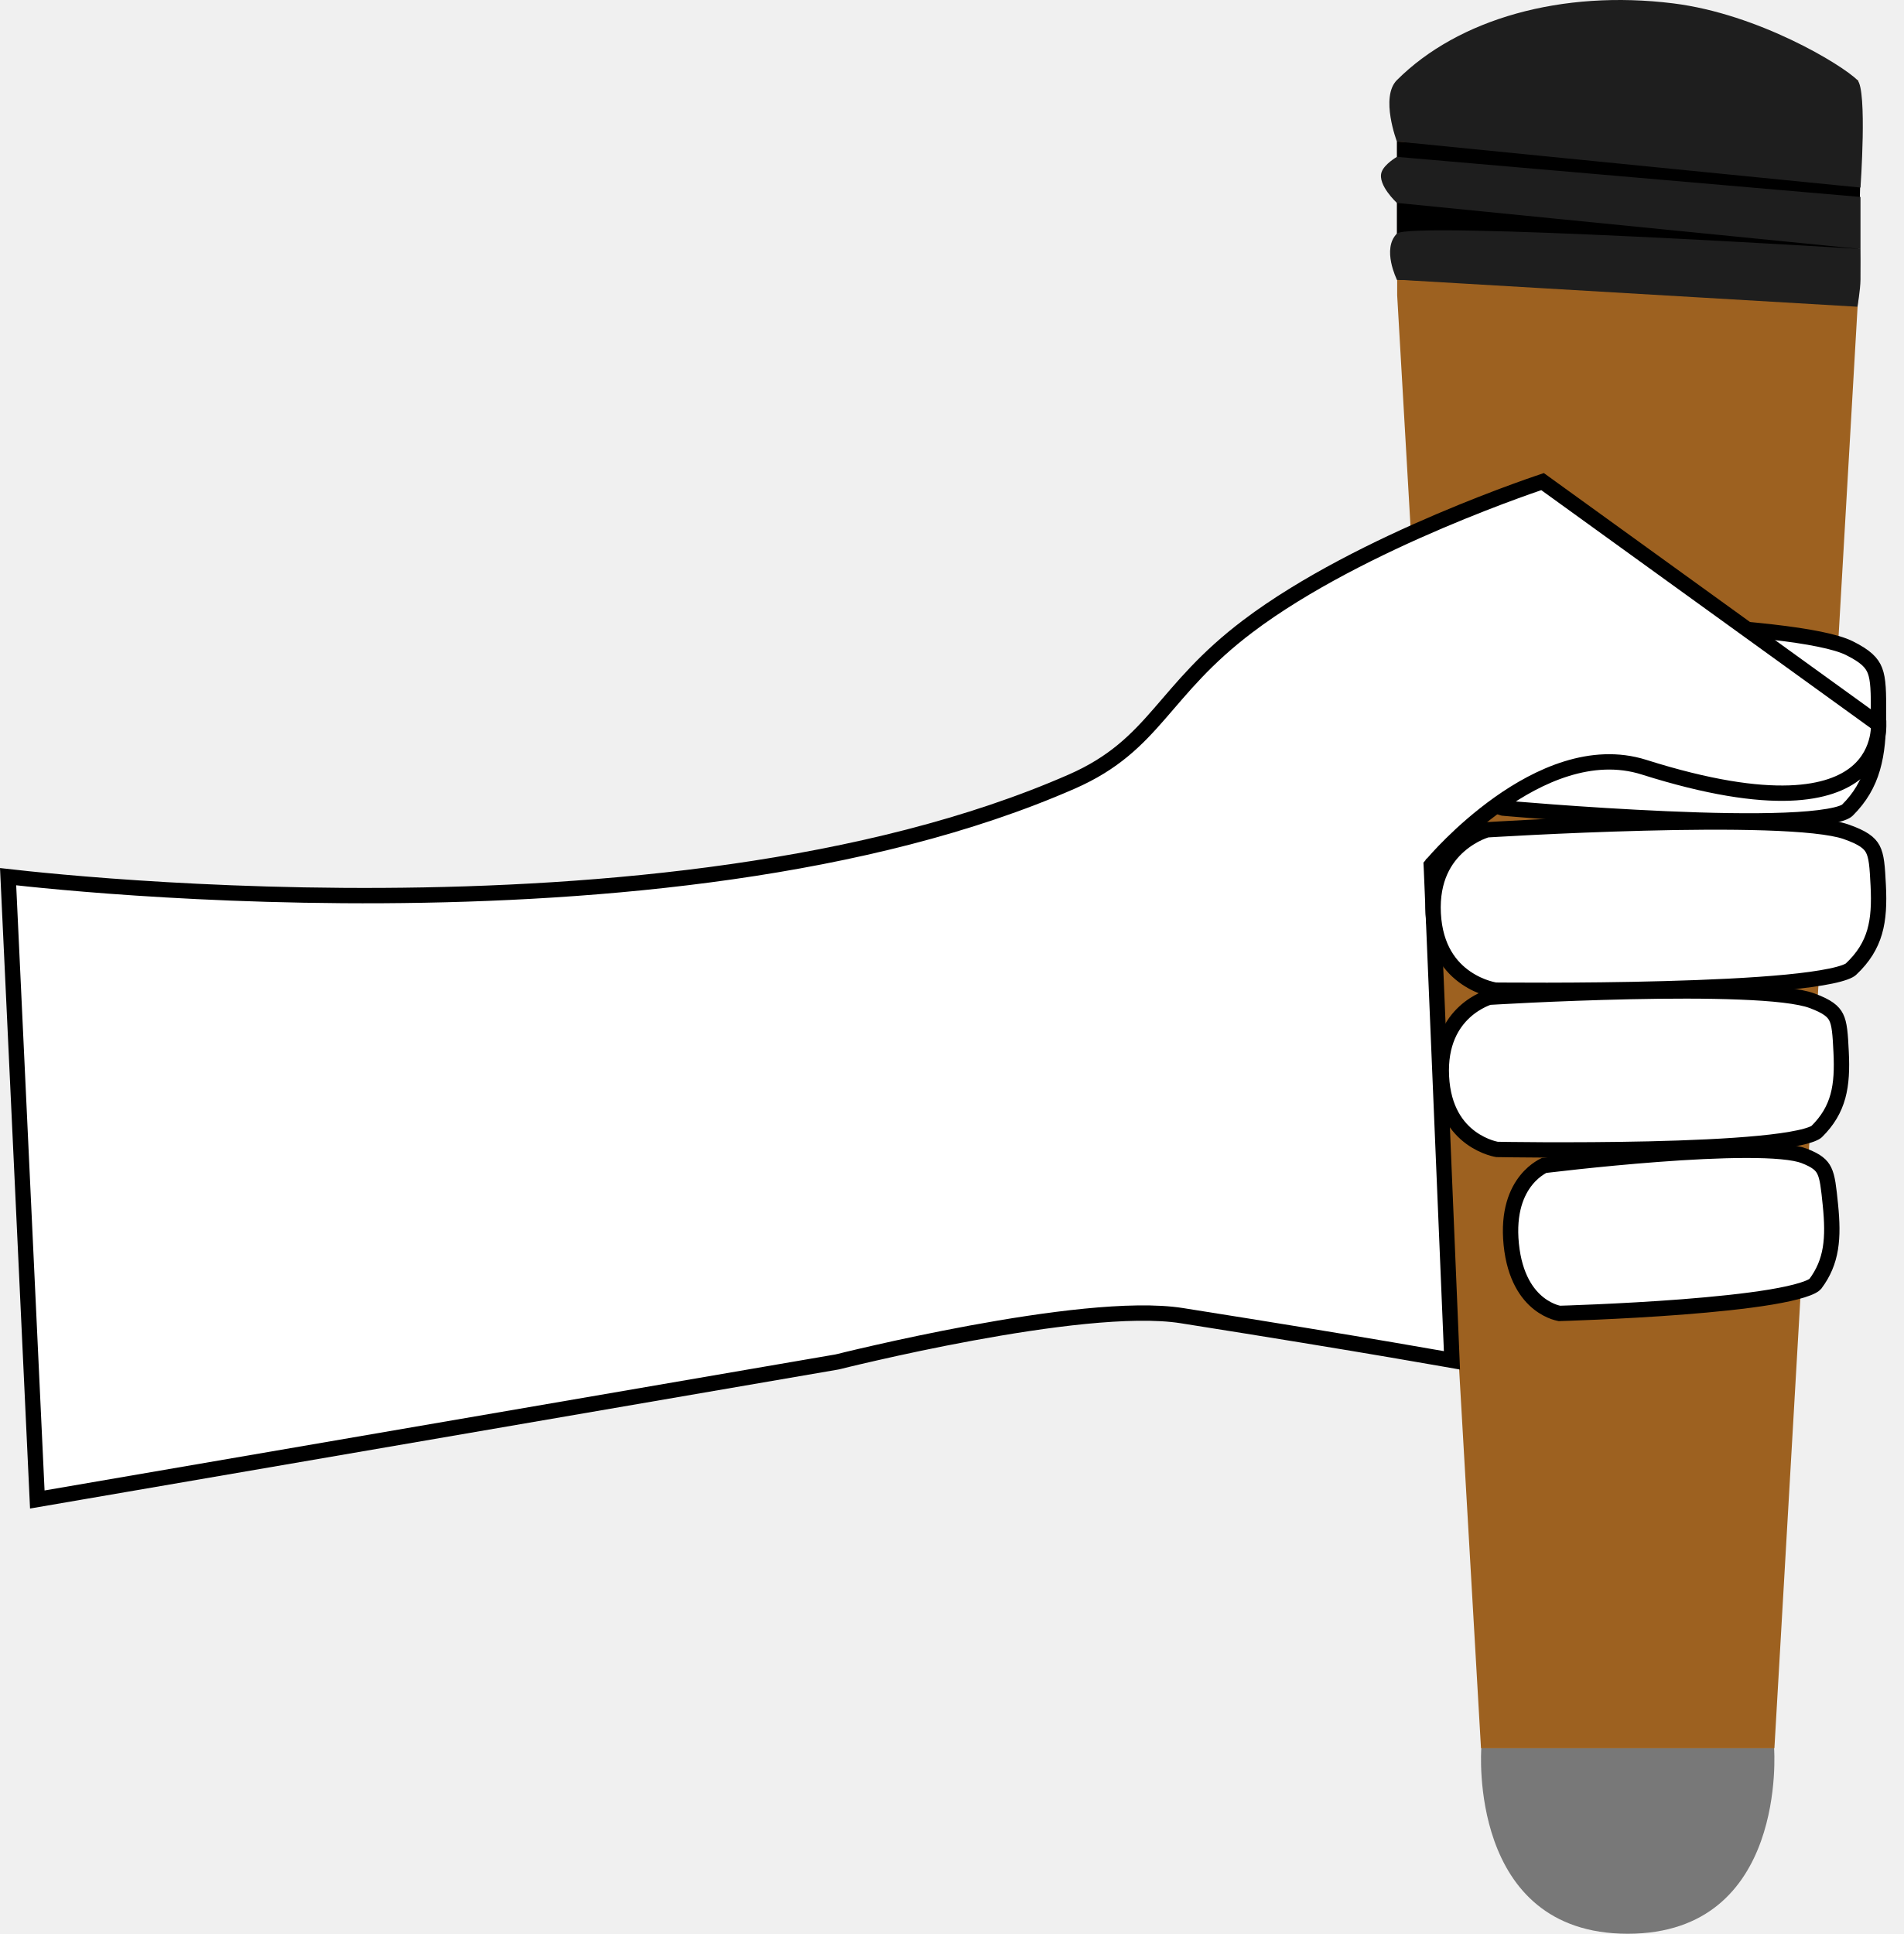
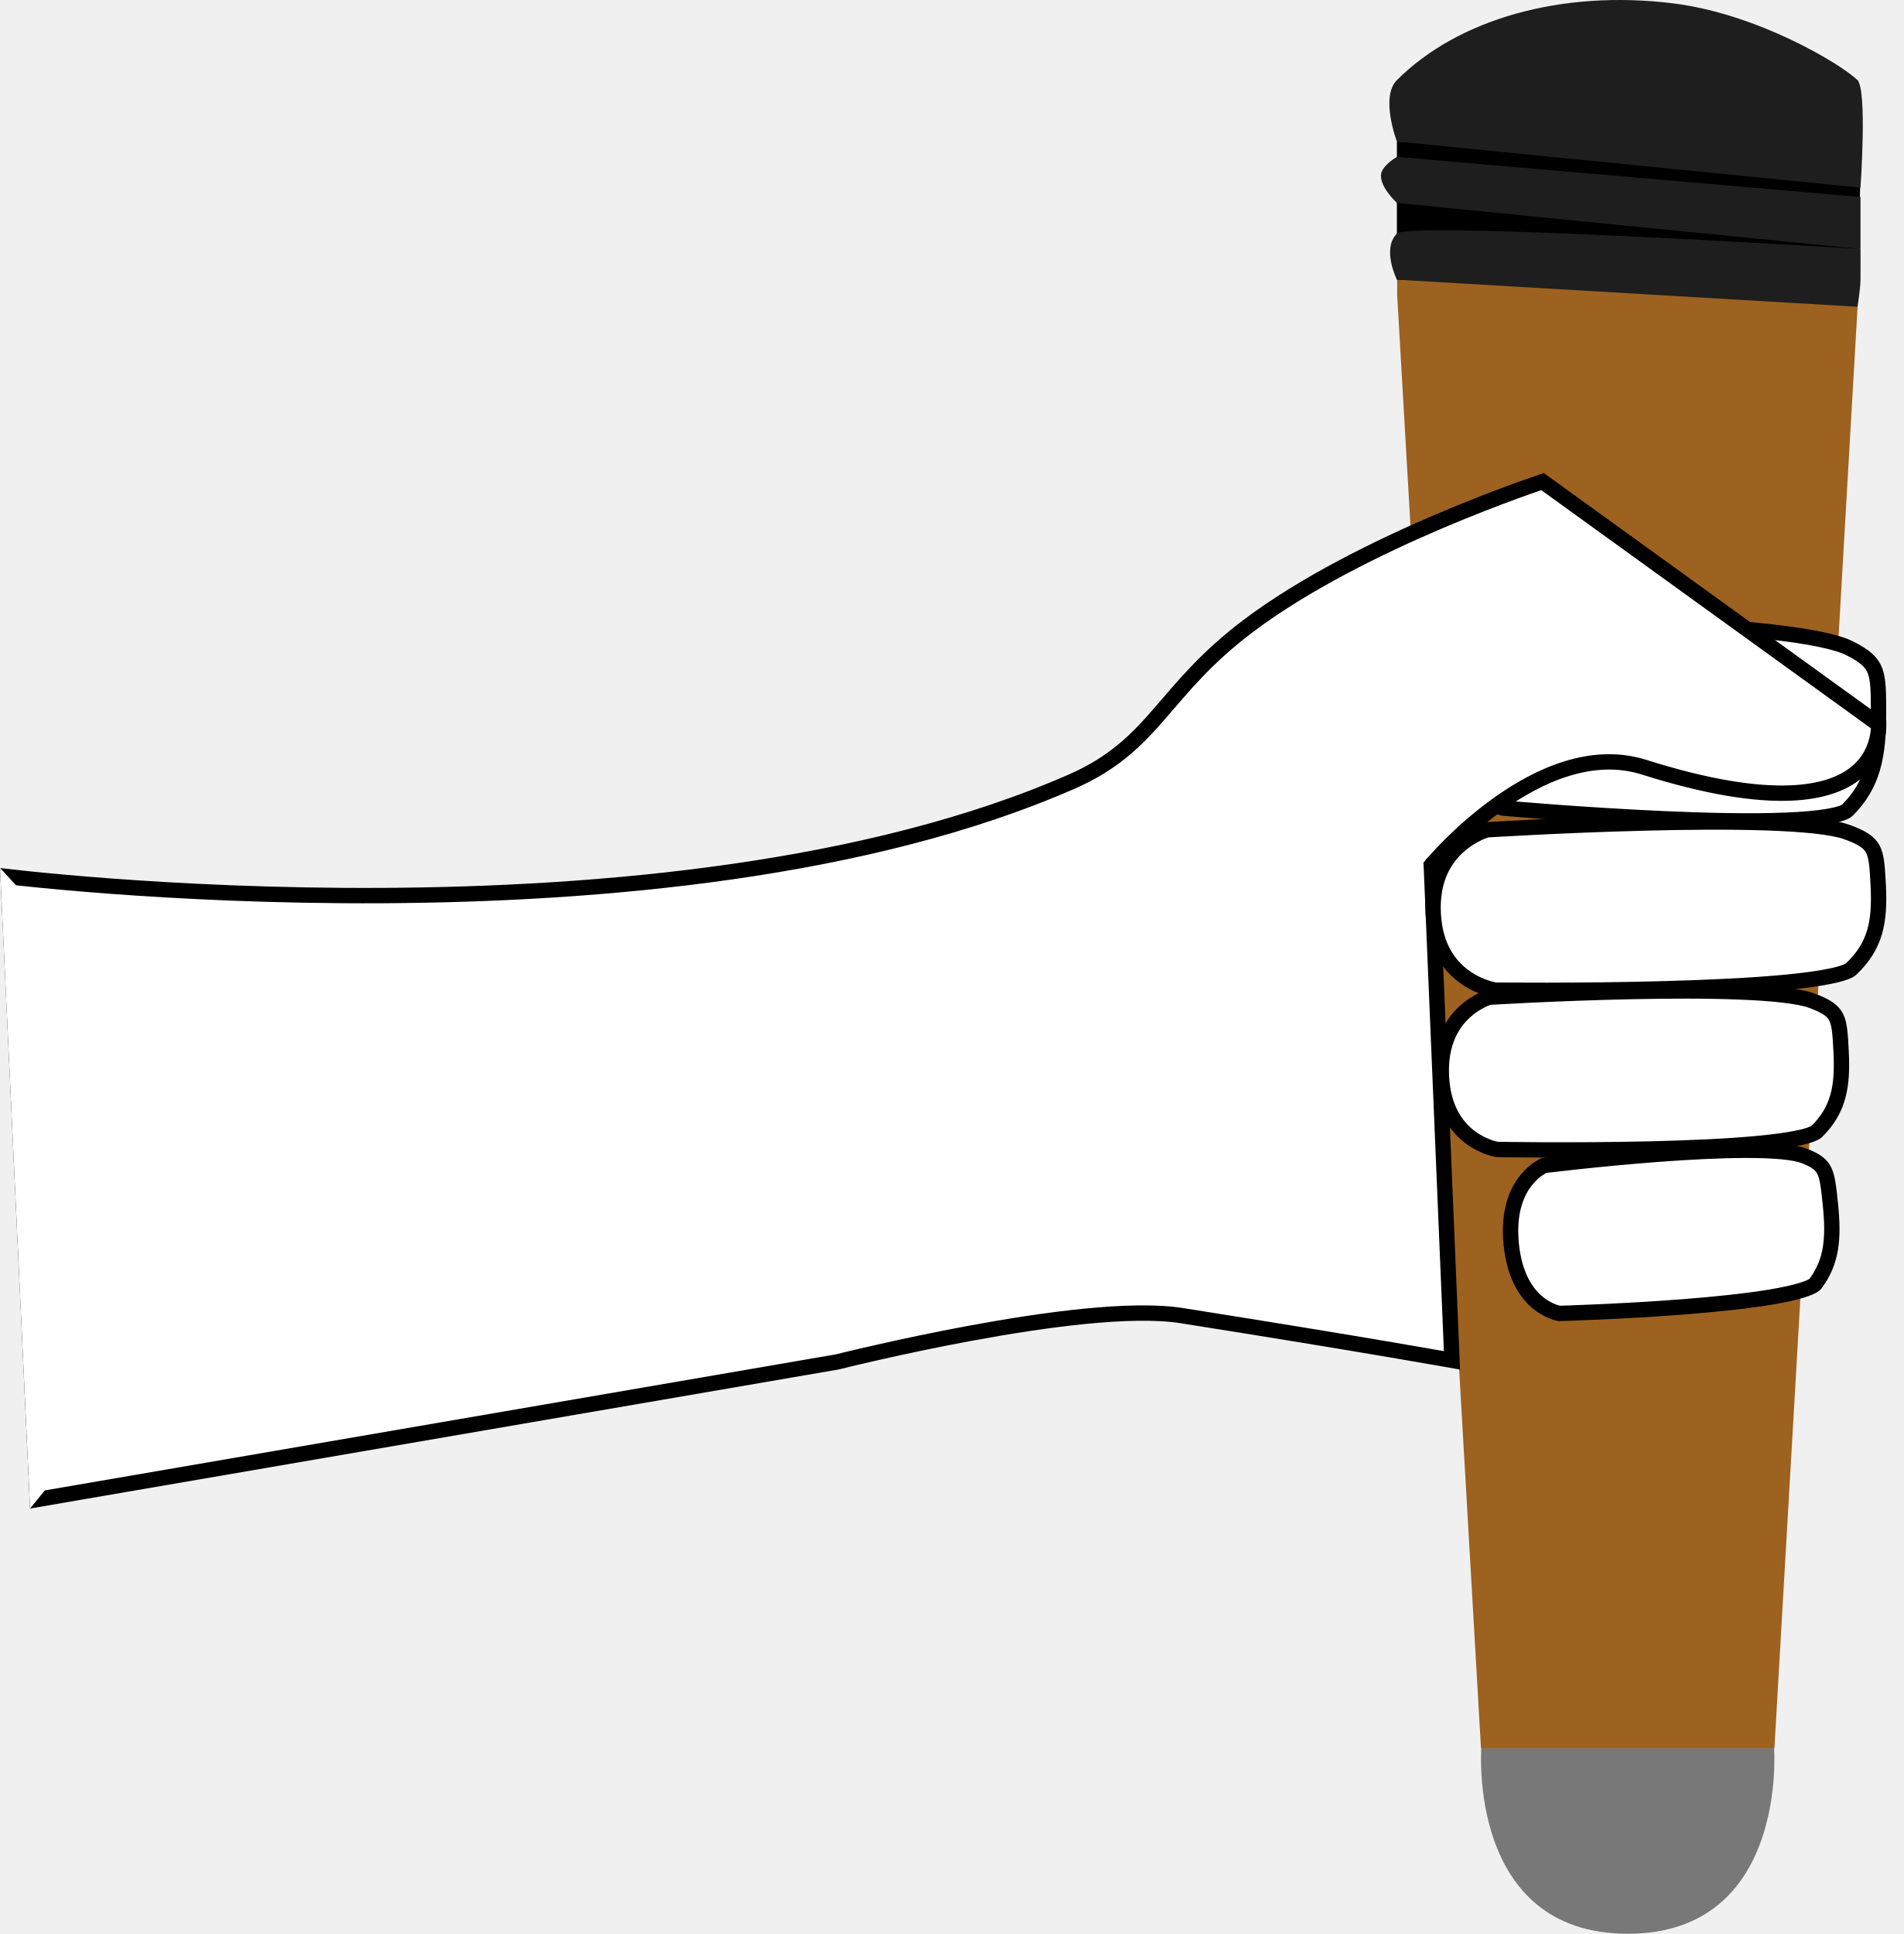
<svg xmlns="http://www.w3.org/2000/svg" width="62" height="63" viewBox="0 0 62 63" fill="none">
  <path d="M48.249 56.95H57.786C57.786 56.95 58.241 62.992 53.018 62.992C47.795 62.992 48.249 56.95 48.249 56.95Z" fill="#787878" />
  <path d="M45.509 9.62V2.61H60.527V9.62L57.796 56.95H48.239L45.509 9.62Z" fill="#9D6120" />
  <path d="M45.5 4.61L60.6 5.61L60.5 9.61L45.5 9.11L45.5 4.61Z" fill="black" />
  <path d="M45.5 2.61C47.5 0.61 50.88 -0.34 54.5 0.11C57.279 0.456 60 2.11 60.5 2.61C60.824 2.934 60.6 6.11 60.6 6.11C60.6 6.11 60.6 6.718 60.6 7.11C60.6 7.503 60.6 8.11 60.6 8.11C60.6 8.11 60.605 8.718 60.6 9.11C60.595 9.457 60.5 9.992 60.5 9.992L45.5 9.11C45.5 9.11 45 8.11 45.5 7.61C45.914 7.196 60.6 8.11 60.6 8.11L45.5 6.61C45.5 6.61 44.862 6.024 45 5.61C45.087 5.348 45.5 5.11 45.5 5.11L60.6 6.416V6.11L45.5 4.61C45.5 4.61 44.948 3.162 45.5 2.61Z" fill="#1E1E1E" />
  <path d="M49.023 20.192C49.093 20.192 49.196 20.193 49.327 20.194C49.591 20.196 49.97 20.199 50.43 20.207C51.351 20.221 52.6 20.251 53.907 20.31C55.214 20.369 56.577 20.457 57.73 20.59C58.306 20.656 58.827 20.732 59.26 20.821C59.698 20.91 60.029 21.009 60.237 21.113C60.764 21.375 60.97 21.583 61.072 21.847C61.126 21.989 61.157 22.162 61.172 22.395C61.188 22.629 61.187 22.907 61.187 23.256C61.187 24.619 61.007 25.563 60.172 26.393C60.152 26.413 60.097 26.45 59.981 26.491C59.869 26.53 59.722 26.564 59.541 26.595C59.179 26.657 58.703 26.698 58.15 26.72C57.044 26.764 55.653 26.735 54.285 26.675C52.919 26.616 51.582 26.528 50.586 26.454C50.089 26.417 49.677 26.384 49.389 26.36C49.245 26.348 49.132 26.338 49.055 26.332C49.017 26.328 48.988 26.326 48.968 26.324C48.964 26.323 48.96 26.323 48.956 26.323C48.945 26.32 48.928 26.314 48.907 26.307C48.859 26.291 48.788 26.265 48.702 26.225C48.53 26.145 48.297 26.011 48.065 25.796C47.606 25.37 47.124 24.609 47.124 23.256C47.124 21.904 47.607 21.142 48.065 20.717C48.297 20.502 48.53 20.367 48.702 20.287C48.788 20.247 48.859 20.221 48.907 20.206C48.925 20.2 48.94 20.195 48.95 20.192C48.968 20.192 48.992 20.192 49.023 20.192Z" fill="white" stroke="black" stroke-width="0.5" />
  <path d="M61.191 23.597C61.191 23.612 61.193 23.629 61.192 23.647C61.19 23.75 61.179 23.896 61.141 24.064C61.065 24.399 60.886 24.817 60.473 25.16C59.646 25.848 57.769 26.325 53.549 24.991C51.837 24.45 50.099 25.273 48.834 26.17C48.194 26.624 47.657 27.108 47.281 27.479C47.093 27.664 46.944 27.822 46.842 27.934C46.791 27.99 46.752 28.034 46.725 28.065C46.711 28.08 46.7 28.093 46.693 28.101C46.69 28.105 46.687 28.108 46.685 28.11C46.685 28.111 46.684 28.112 46.684 28.113L46.683 28.114L46.619 28.188L46.624 28.285L47.293 44.313C47.219 44.3 47.131 44.285 47.03 44.267C46.65 44.2 46.079 44.1 45.319 43.971C43.8 43.713 41.524 43.336 38.494 42.857C37.665 42.726 36.544 42.76 35.345 42.878C34.141 42.997 32.839 43.203 31.641 43.424C30.442 43.645 29.343 43.882 28.544 44.064C28.145 44.154 27.82 44.231 27.595 44.285C27.483 44.312 27.395 44.334 27.336 44.349C27.306 44.356 27.283 44.362 27.268 44.365C27.264 44.367 27.26 44.367 27.257 44.367L1.215 48.846L0.264 28.558C0.424 28.576 0.648 28.601 0.929 28.63C1.548 28.694 2.446 28.779 3.565 28.863C5.803 29.03 8.924 29.192 12.459 29.173C19.521 29.135 28.267 28.375 34.915 25.458C36.286 24.857 37.025 24.103 37.77 23.246C38.511 22.396 39.254 21.45 40.653 20.394C42.498 19.001 44.923 17.814 46.895 16.974C47.88 16.555 48.748 16.223 49.37 15.996C49.681 15.883 49.93 15.795 50.102 15.737C50.158 15.717 50.205 15.701 50.244 15.688L61.191 23.597Z" fill="white" stroke="black" stroke-width="0.5" />
  <path d="M48.51 27.026C48.582 27.022 48.689 27.016 48.825 27.008C49.096 26.993 49.486 26.971 49.961 26.947C50.91 26.9 52.197 26.844 53.546 26.81C54.895 26.775 56.304 26.762 57.498 26.801C58.095 26.82 58.636 26.853 59.088 26.901C59.544 26.95 59.893 27.014 60.116 27.09C60.679 27.285 60.893 27.454 61.002 27.66C61.06 27.771 61.098 27.909 61.124 28.105C61.15 28.302 61.162 28.539 61.178 28.841C61.208 29.428 61.187 29.92 61.06 30.358C60.934 30.791 60.7 31.186 60.285 31.575C60.264 31.594 60.206 31.631 60.084 31.675C59.969 31.716 59.818 31.758 59.631 31.796C59.258 31.874 58.768 31.941 58.198 31.996C57.06 32.106 55.624 32.171 54.213 32.209C52.803 32.248 51.422 32.259 50.394 32.26C49.879 32.261 49.453 32.259 49.156 32.257C49.007 32.257 48.89 32.255 48.811 32.255C48.772 32.254 48.741 32.254 48.72 32.254C48.716 32.254 48.712 32.252 48.708 32.252C48.707 32.252 48.706 32.253 48.705 32.253C48.692 32.251 48.672 32.247 48.646 32.242C48.595 32.231 48.52 32.213 48.428 32.184C48.244 32.126 47.998 32.023 47.749 31.852C47.259 31.516 46.742 30.902 46.683 29.761C46.624 28.62 47.074 27.945 47.526 27.549C47.755 27.348 47.99 27.215 48.166 27.133C48.254 27.093 48.327 27.066 48.377 27.049C48.4 27.041 48.418 27.035 48.43 27.032C48.448 27.03 48.475 27.029 48.51 27.026Z" fill="white" stroke="black" stroke-width="0.5" />
-   <path d="M50.339 37.959C50.392 37.953 50.468 37.944 50.566 37.933C50.763 37.91 51.047 37.877 51.392 37.84C52.082 37.766 53.017 37.674 53.998 37.6C54.98 37.526 56.004 37.471 56.874 37.471C57.31 37.47 57.703 37.483 58.031 37.514C58.364 37.545 58.612 37.593 58.767 37.653C59.174 37.811 59.331 37.951 59.422 38.139C59.528 38.359 59.561 38.671 59.62 39.246C59.73 40.338 59.671 41.098 59.126 41.826C59.12 41.833 59.091 41.863 59.012 41.904C58.937 41.943 58.834 41.983 58.704 42.024C58.443 42.106 58.095 42.182 57.684 42.251C56.864 42.388 55.823 42.493 54.796 42.573C53.771 42.652 52.764 42.705 52.014 42.738C51.639 42.754 51.328 42.767 51.111 42.774C51.003 42.778 50.917 42.78 50.86 42.782C50.832 42.783 50.811 42.783 50.796 42.784C50.788 42.782 50.777 42.781 50.764 42.778C50.73 42.77 50.677 42.757 50.612 42.734C50.483 42.688 50.304 42.604 50.118 42.457C49.753 42.168 49.334 41.612 49.225 40.536C49.116 39.459 49.413 38.815 49.711 38.444C49.863 38.255 50.02 38.13 50.138 38.054C50.196 38.015 50.245 37.989 50.277 37.973C50.284 37.97 50.29 37.967 50.296 37.964C50.307 37.963 50.322 37.961 50.339 37.959Z" fill="white" stroke="black" stroke-width="0.5" />
+   <path d="M50.339 37.959C50.392 37.953 50.468 37.944 50.566 37.933C50.763 37.91 51.047 37.877 51.392 37.84C52.082 37.766 53.017 37.674 53.998 37.6C54.98 37.526 56.004 37.471 56.874 37.471C57.31 37.47 57.703 37.483 58.031 37.514C58.364 37.545 58.612 37.593 58.767 37.653C59.174 37.811 59.331 37.951 59.422 38.139C59.528 38.359 59.562 38.671 59.621 39.246C59.731 40.338 59.671 41.098 59.126 41.826C59.12 41.833 59.091 41.863 59.012 41.904C58.937 41.943 58.834 41.983 58.704 42.024C58.443 42.106 58.095 42.182 57.684 42.251C56.864 42.388 55.823 42.493 54.796 42.573C53.771 42.652 52.764 42.705 52.014 42.738C51.639 42.754 51.328 42.767 51.111 42.774C51.003 42.778 50.917 42.78 50.86 42.782C50.832 42.783 50.811 42.783 50.796 42.784C50.788 42.782 50.777 42.781 50.764 42.778C50.73 42.77 50.677 42.757 50.612 42.734C50.483 42.688 50.304 42.604 50.118 42.457C49.753 42.168 49.334 41.612 49.225 40.536C49.116 39.459 49.413 38.815 49.711 38.444C49.863 38.255 50.02 38.13 50.138 38.054C50.196 38.015 50.245 37.989 50.277 37.973C50.284 37.97 50.29 37.967 50.296 37.964C50.307 37.963 50.322 37.961 50.339 37.959Z" fill="white" stroke="black" stroke-width="0.5" />
  <path d="M48.57 32.481C48.635 32.477 48.731 32.472 48.853 32.465C49.098 32.452 49.45 32.432 49.878 32.412C50.734 32.372 51.893 32.326 53.108 32.3C54.325 32.274 55.594 32.269 56.67 32.312C57.208 32.333 57.695 32.366 58.101 32.414C58.511 32.463 58.824 32.525 59.021 32.599C59.525 32.785 59.712 32.944 59.809 33.138C59.861 33.243 59.896 33.376 59.919 33.563C59.943 33.751 59.955 33.977 59.969 34.266C60.025 35.377 59.899 36.144 59.171 36.863C59.156 36.877 59.108 36.91 59 36.951C58.898 36.989 58.763 37.028 58.596 37.063C58.262 37.135 57.822 37.196 57.309 37.245C56.284 37.345 54.991 37.399 53.719 37.429C52.449 37.458 51.203 37.461 50.276 37.458C49.812 37.456 49.428 37.452 49.16 37.449C49.026 37.447 48.92 37.446 48.849 37.444C48.813 37.444 48.786 37.443 48.767 37.443C48.764 37.443 48.76 37.442 48.757 37.442C48.746 37.44 48.73 37.437 48.708 37.432C48.663 37.422 48.596 37.405 48.515 37.377C48.351 37.321 48.132 37.223 47.909 37.061C47.473 36.742 47.005 36.156 46.95 35.066C46.895 33.976 47.302 33.336 47.704 32.965C47.908 32.777 48.117 32.654 48.274 32.578C48.352 32.541 48.417 32.514 48.461 32.498C48.478 32.492 48.492 32.488 48.502 32.485C48.518 32.484 48.541 32.483 48.57 32.481Z" fill="white" stroke="black" stroke-width="0.5" />
+   <path d="M0 28.27L2.5 31L1.5 48.5L0.98 49.14L0 28.27Z" fill="white" />
</svg>
